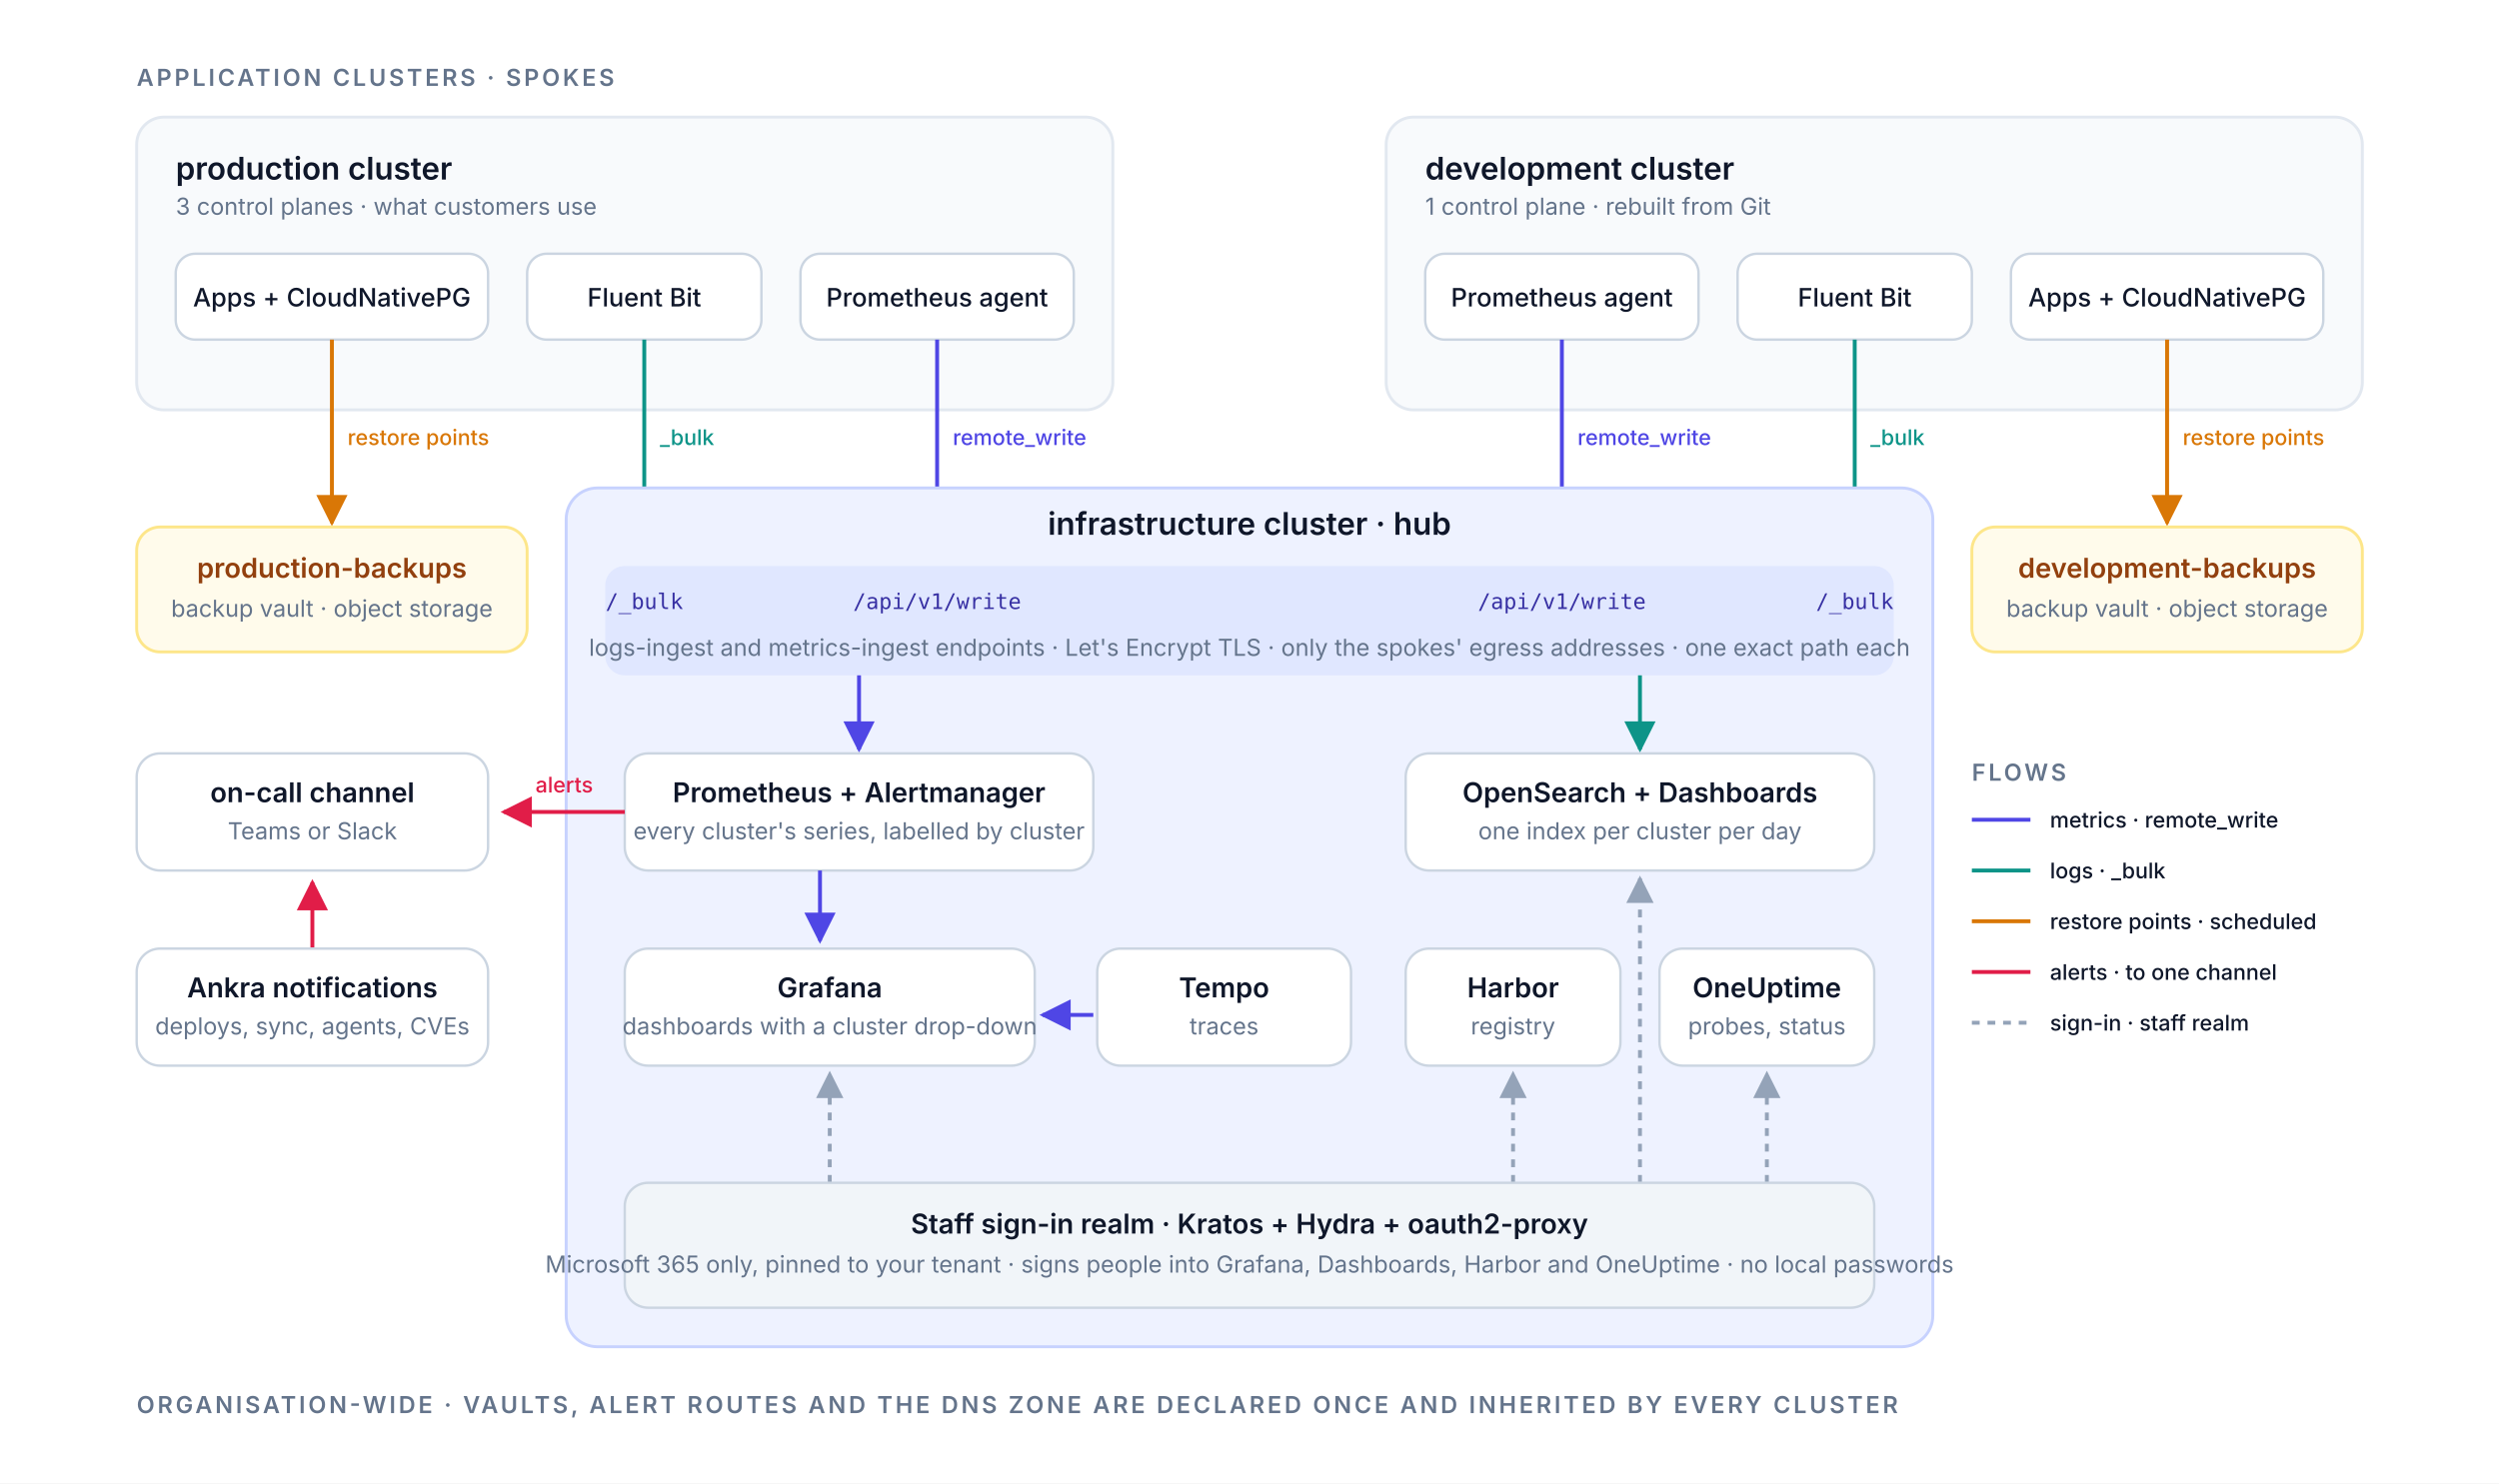
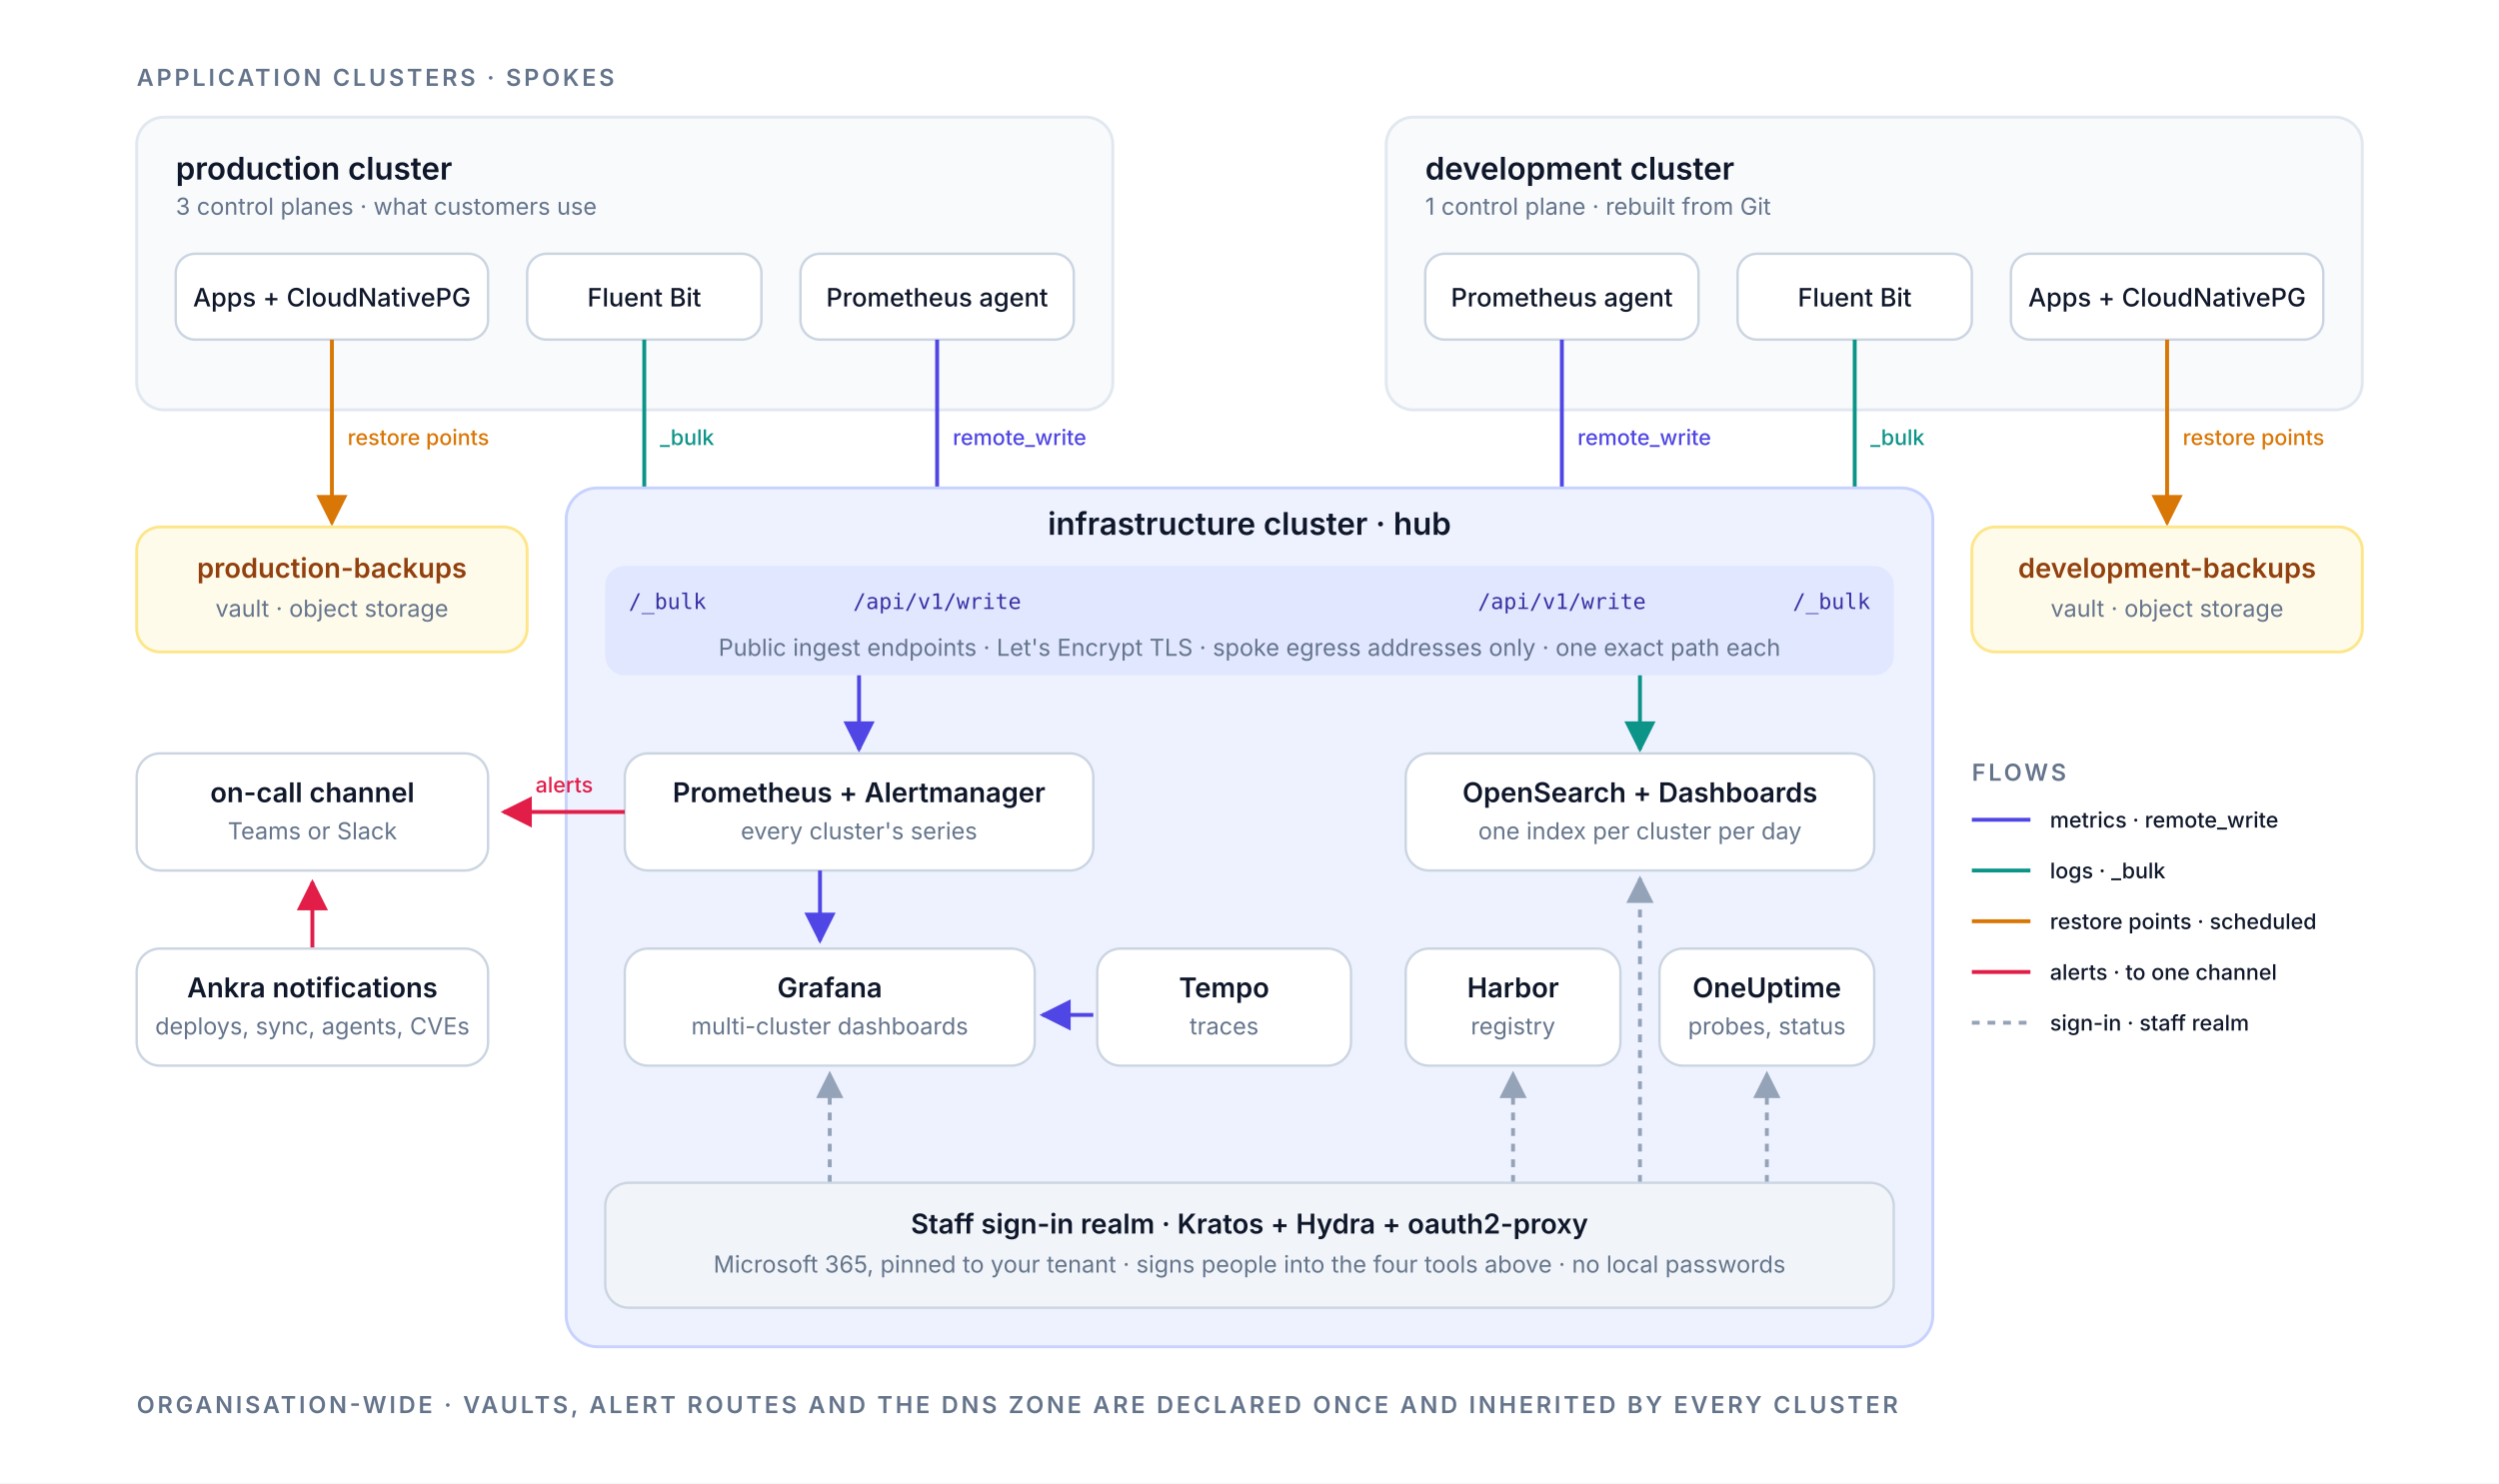
<svg xmlns="http://www.w3.org/2000/svg" viewBox="0 0 1280 760" width="1280" height="760" role="img" aria-labelledby="title desc">
  <style>
    text { font-family: Inter, -apple-system, "Segoe UI", Roboto, Helvetica, Arial, sans-serif; fill: #0f172a; }
    .lane { font-size: 12px; font-weight: 600; letter-spacing: 0.12em; fill: #64748b; }
    .cardTitle { font-size: 16px; font-weight: 600; }
    .cardSub { font-size: 12px; fill: #64748b; }
    .chipText { font-size: 13px; font-weight: 500; }
    .boxText { font-size: 14px; font-weight: 600; }
    .boxSub { font-size: 12px; fill: #64748b; }
    .mono { font-family: "JetBrains Mono", ui-monospace, SFMono-Regular, Menlo, monospace; font-size: 11px; fill: #3730a3; }
    .vaultText { fill: #92400e; }
    .edge { font-size: 11px; font-weight: 500; }
    .bg { fill: #ffffff; }
    .card { fill: #f8fafc; stroke: #e2e8f0; stroke-width: 1.5; }
    .hub { fill: #eef2ff; stroke: #c7d2fe; stroke-width: 1.5; }
    .strip { fill: #e0e7ff; }
    .vault { fill: #fffbeb; stroke: #fde68a; stroke-width: 1.5; }
    .chip, .box { fill: #ffffff; stroke: #cbd5e1; stroke-width: 1.25; }
    .sso { fill: #f1f5f9; stroke: #cbd5e1; stroke-width: 1.25; }
    .metrics { stroke: #4f46e5; } .metricsText, .mkMetrics { fill: #4f46e5; }
    .logs { stroke: #0d9488; } .logsText, .mkLogs { fill: #0d9488; }
    .backups { stroke: #d97706; } .backupsText, .mkBackups { fill: #d97706; }
    .alerts { stroke: #e11d48; } .alertsText, .mkAlerts { fill: #e11d48; }
    .signin { stroke: #94a3b8; stroke-dasharray: 4 4; } .mkSignin { fill: #94a3b8; }
    .flow { fill: none; stroke-width: 2; }
    @media (prefers-color-scheme: dark) {
      text { fill: #f1f5f9; }
      .lane { fill: #94a3b8; }
      .cardSub, .boxSub { fill: #94a3b8; }
      .mono { fill: #c7d2fe; }
      .vaultText { fill: #fde68a; }
      .bg { fill: none; }
      .card { fill: #1e293b; stroke: #334155; }
      .hub { fill: #1e1b4b; stroke: #3730a3; }
      .strip { fill: #312e81; }
      .vault { fill: #3b2f0b; stroke: #a16207; }
      .chip, .box { fill: #0f172a; stroke: #475569; }
      .sso { fill: #1e293b; stroke: #475569; }
      .metrics { stroke: #818cf8; } .metricsText, .mkMetrics { fill: #818cf8; }
      .logs { stroke: #2dd4bf; } .logsText, .mkLogs { fill: #2dd4bf; }
      .backups { stroke: #fbbf24; } .backupsText, .mkBackups { fill: #fbbf24; }
      .alerts { stroke: #fb7185; } .alertsText, .mkAlerts { fill: #fb7185; }
    }
  </style>
  <defs>
    <marker id="m-metrics" viewBox="0 0 10 10" refX="9" refY="5" markerWidth="8" markerHeight="8" orient="auto-start-reverse">
      <path class="mkMetrics" d="M0 0 L10 5 L0 10 z" />
    </marker>
    <marker id="m-logs" viewBox="0 0 10 10" refX="9" refY="5" markerWidth="8" markerHeight="8" orient="auto-start-reverse">
      <path class="mkLogs" d="M0 0 L10 5 L0 10 z" />
    </marker>
    <marker id="m-backups" viewBox="0 0 10 10" refX="9" refY="5" markerWidth="8" markerHeight="8" orient="auto-start-reverse">
      <path class="mkBackups" d="M0 0 L10 5 L0 10 z" />
    </marker>
    <marker id="m-alerts" viewBox="0 0 10 10" refX="9" refY="5" markerWidth="8" markerHeight="8" orient="auto-start-reverse">
      <path class="mkAlerts" d="M0 0 L10 5 L0 10 z" />
    </marker>
    <marker id="m-signin" viewBox="0 0 10 10" refX="9" refY="5" markerWidth="7" markerHeight="7" orient="auto-start-reverse">
      <path class="mkSignin" d="M0 0 L10 5 L0 10 z" />
    </marker>
  </defs>
  <rect class="bg" width="1280" height="760" />
  <text class="lane" x="70" y="44">APPLICATION CLUSTERS · SPOKES</text>
  <g id="production">
    <rect class="card" x="70" y="60" width="500" height="150" rx="14" />
    <text class="cardTitle" x="90" y="92">production cluster</text>
    <text class="cardSub" x="90" y="110">3 control planes · what customers use</text>
    <rect class="chip" x="90" y="130" width="160" height="44" rx="10" />
    <text class="chipText" x="170" y="157" text-anchor="middle">Apps + CloudNativePG</text>
    <rect class="chip" x="270" y="130" width="120" height="44" rx="10" />
    <text class="chipText" x="330" y="157" text-anchor="middle">Fluent Bit</text>
    <rect class="chip" x="410" y="130" width="140" height="44" rx="10" />
    <text class="chipText" x="480" y="157" text-anchor="middle">Prometheus agent</text>
  </g>
  <g id="development">
    <rect class="card" x="710" y="60" width="500" height="150" rx="14" />
    <text class="cardTitle" x="730" y="92">development cluster</text>
    <text class="cardSub" x="730" y="110">1 control plane · rebuilt from Git</text>
    <rect class="chip" x="730" y="130" width="140" height="44" rx="10" />
    <text class="chipText" x="800" y="157" text-anchor="middle">Prometheus agent</text>
    <rect class="chip" x="890" y="130" width="120" height="44" rx="10" />
    <text class="chipText" x="950" y="157" text-anchor="middle">Fluent Bit</text>
    <rect class="chip" x="1030" y="130" width="160" height="44" rx="10" />
    <text class="chipText" x="1110" y="157" text-anchor="middle">Apps + CloudNativePG</text>
  </g>
  <g class="flow">
    <path class="backups" d="M170 174 V268" marker-end="url(#m-backups)" />
    <path class="logs" d="M330 174 V288" marker-end="url(#m-logs)" />
    <path class="metrics" d="M480 174 V288" marker-end="url(#m-metrics)" />
    <path class="metrics" d="M800 174 V288" marker-end="url(#m-metrics)" />
    <path class="logs" d="M950 174 V288" marker-end="url(#m-logs)" />
    <path class="backups" d="M1110 174 V268" marker-end="url(#m-backups)" />
  </g>
  <text class="edge backupsText" x="178" y="228">restore points</text>
  <text class="edge logsText" x="338" y="228">_bulk</text>
  <text class="edge metricsText" x="488" y="228">remote_write</text>
  <text class="edge metricsText" x="808" y="228">remote_write</text>
  <text class="edge logsText" x="958" y="228">_bulk</text>
  <text class="edge backupsText" x="1118" y="228">restore points</text>
  <g id="vaults">
    <rect class="vault" x="70" y="270" width="200" height="64" rx="12" />
    <text class="boxText vaultText" x="170" y="296" text-anchor="middle">production-backups</text>
-     <text class="boxSub" x="170" y="316" text-anchor="middle">backup vault · object storage</text>
+     <text class="boxSub" x="170" y="316" text-anchor="middle">vault · object storage</text>
    <rect class="vault" x="1010" y="270" width="200" height="64" rx="12" />
    <text class="boxText vaultText" x="1110" y="296" text-anchor="middle">development-backups</text>
-     <text class="boxSub" x="1110" y="316" text-anchor="middle">backup vault · object storage</text>
+     <text class="boxSub" x="1110" y="316" text-anchor="middle">vault · object storage</text>
  </g>
  <g id="hub">
    <rect class="hub" x="290" y="250" width="700" height="440" rx="16" />
    <text class="cardTitle" x="640" y="274" text-anchor="middle">infrastructure cluster · hub</text>
    <rect class="strip" x="310" y="290" width="660" height="56" rx="10" />
-     <text class="mono" x="330" y="312" text-anchor="middle">/_bulk</text>
+     <text class="mono" x="322" y="312">/_bulk</text>
    <text class="mono" x="480" y="312" text-anchor="middle">/api/v1/write</text>
    <text class="mono" x="800" y="312" text-anchor="middle">/api/v1/write</text>
-     <text class="mono" x="950" y="312" text-anchor="middle">/_bulk</text>
-     <text class="boxSub" x="640" y="336" text-anchor="middle">logs-ingest and metrics-ingest endpoints · Let's Encrypt TLS · only the spokes' egress addresses · one exact path each</text>
+     <text class="mono" x="958" y="312" text-anchor="end">/_bulk</text>
+     <text class="boxSub" x="640" y="336" text-anchor="middle">Public ingest endpoints · Let's Encrypt TLS · spoke egress addresses only · one exact path each</text>
    <g class="flow">
      <path class="metrics" d="M440 346 V384" marker-end="url(#m-metrics)" />
      <path class="logs" d="M840 346 V384" marker-end="url(#m-logs)" />
    </g>
    <rect class="box" x="320" y="386" width="240" height="60" rx="12" />
    <text class="boxText" x="440" y="411" text-anchor="middle">Prometheus + Alertmanager</text>
-     <text class="boxSub" x="440" y="430" text-anchor="middle">every cluster's series, labelled by cluster</text>
+     <text class="boxSub" x="440" y="430" text-anchor="middle">every cluster's series</text>
    <rect class="box" x="720" y="386" width="240" height="60" rx="12" />
    <text class="boxText" x="840" y="411" text-anchor="middle">OpenSearch + Dashboards</text>
    <text class="boxSub" x="840" y="430" text-anchor="middle">one index per cluster per day</text>
    <g class="flow">
      <path class="metrics" d="M420 446 V482" marker-end="url(#m-metrics)" />
      <path class="metrics" d="M560 520 H534" marker-end="url(#m-metrics)" />
    </g>
    <rect class="box" x="320" y="486" width="210" height="60" rx="12" />
    <text class="boxText" x="425" y="511" text-anchor="middle">Grafana</text>
-     <text class="boxSub" x="425" y="530" text-anchor="middle">dashboards with a cluster drop-down</text>
+     <text class="boxSub" x="425" y="530" text-anchor="middle">multi-cluster dashboards</text>
    <rect class="box" x="562" y="486" width="130" height="60" rx="12" />
    <text class="boxText" x="627" y="511" text-anchor="middle">Tempo</text>
    <text class="boxSub" x="627" y="530" text-anchor="middle">traces</text>
    <rect class="box" x="720" y="486" width="110" height="60" rx="12" />
    <text class="boxText" x="775" y="511" text-anchor="middle">Harbor</text>
    <text class="boxSub" x="775" y="530" text-anchor="middle">registry</text>
    <rect class="box" x="850" y="486" width="110" height="60" rx="12" />
    <text class="boxText" x="905" y="511" text-anchor="middle">OneUptime</text>
    <text class="boxSub" x="905" y="530" text-anchor="middle">probes, status</text>
    <g class="flow">
      <path class="signin" d="M425 606 V550" marker-end="url(#m-signin)" />
      <path class="signin" d="M775 606 V550" marker-end="url(#m-signin)" />
      <path class="signin" d="M905 606 V550" marker-end="url(#m-signin)" />
      <path class="signin" d="M840 606 V450" marker-end="url(#m-signin)" />
    </g>
-     <rect class="sso" x="320" y="606" width="640" height="64" rx="12" />
+     <rect class="sso" x="310" y="606" width="660" height="64" rx="12" />
    <text class="boxText" x="640" y="632" text-anchor="middle">Staff sign-in realm · Kratos + Hydra + oauth2-proxy</text>
-     <text class="boxSub" x="640" y="652" text-anchor="middle">Microsoft 365 only, pinned to your tenant · signs people into Grafana, Dashboards, Harbor and OneUptime · no local passwords</text>
+     <text class="boxSub" x="640" y="652" text-anchor="middle">Microsoft 365, pinned to your tenant · signs people into the four tools above · no local passwords</text>
  </g>
  <g id="alerting">
    <path class="flow alerts" d="M320 416 H258" marker-end="url(#m-alerts)" />
    <text class="edge alertsText" x="289" y="406" text-anchor="middle">alerts</text>
    <rect class="box" x="70" y="386" width="180" height="60" rx="12" />
    <text class="boxText" x="160" y="411" text-anchor="middle">on-call channel</text>
    <text class="boxSub" x="160" y="430" text-anchor="middle">Teams or Slack</text>
    <path class="flow alerts" d="M160 486 V452" marker-end="url(#m-alerts)" />
    <rect class="box" x="70" y="486" width="180" height="60" rx="12" />
    <text class="boxText" x="160" y="511" text-anchor="middle">Ankra notifications</text>
    <text class="boxSub" x="160" y="530" text-anchor="middle">deploys, sync, agents, CVEs</text>
  </g>
  <g id="legend">
    <text class="lane" x="1010" y="400">FLOWS</text>
    <path class="flow metrics" d="M1010 420 H1040" />
    <text class="edge" x="1050" y="424">metrics · remote_write</text>
    <path class="flow logs" d="M1010 446 H1040" />
    <text class="edge" x="1050" y="450">logs · _bulk</text>
    <path class="flow backups" d="M1010 472 H1040" />
    <text class="edge" x="1050" y="476">restore points · scheduled</text>
    <path class="flow alerts" d="M1010 498 H1040" />
    <text class="edge" x="1050" y="502">alerts · to one channel</text>
    <path class="flow signin" d="M1010 524 H1040" />
    <text class="edge" x="1050" y="528">sign-in · staff realm</text>
  </g>
  <text class="lane" x="70" y="724">ORGANISATION-WIDE · VAULTS, ALERT ROUTES AND THE DNS ZONE ARE DECLARED ONCE AND INHERITED BY EVERY CLUSTER</text>
</svg>
